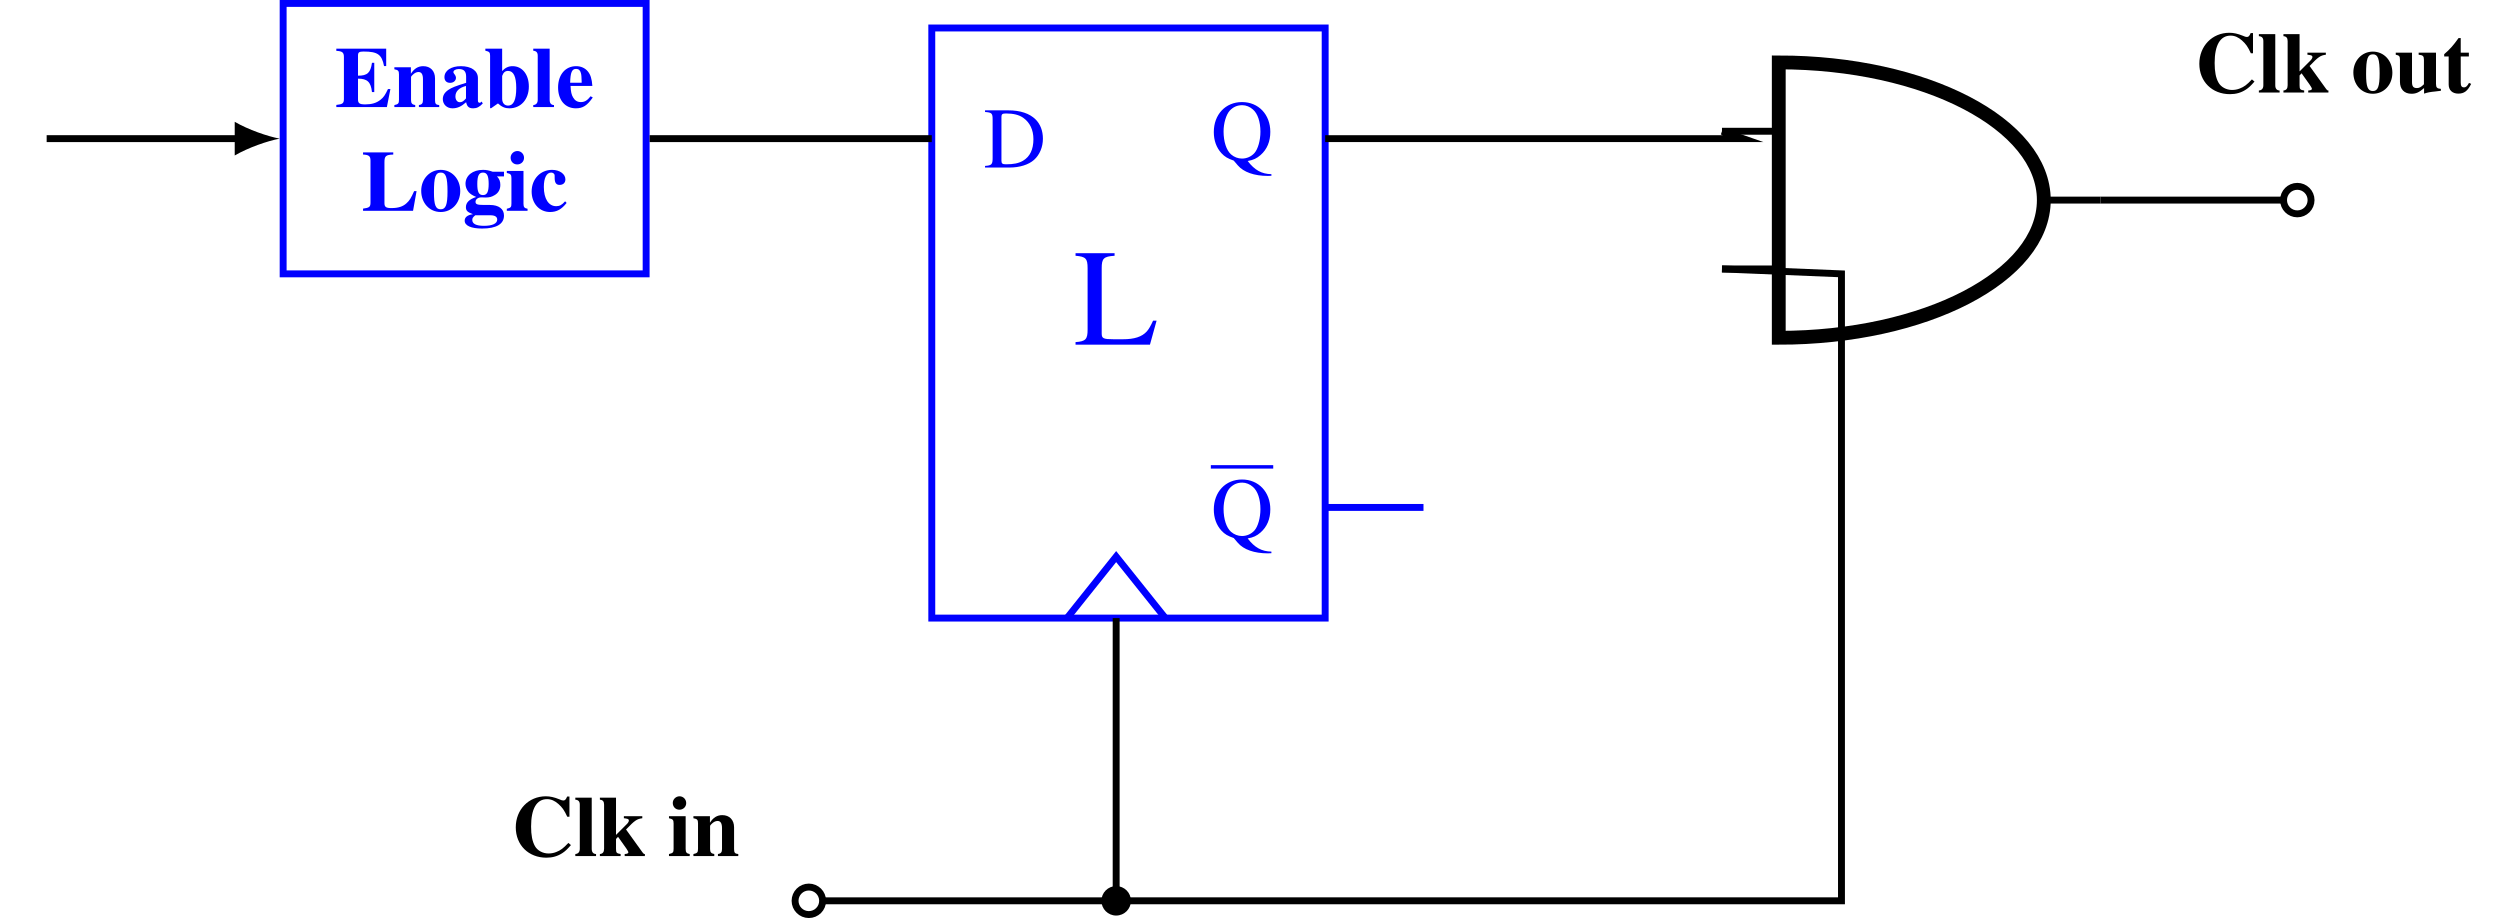
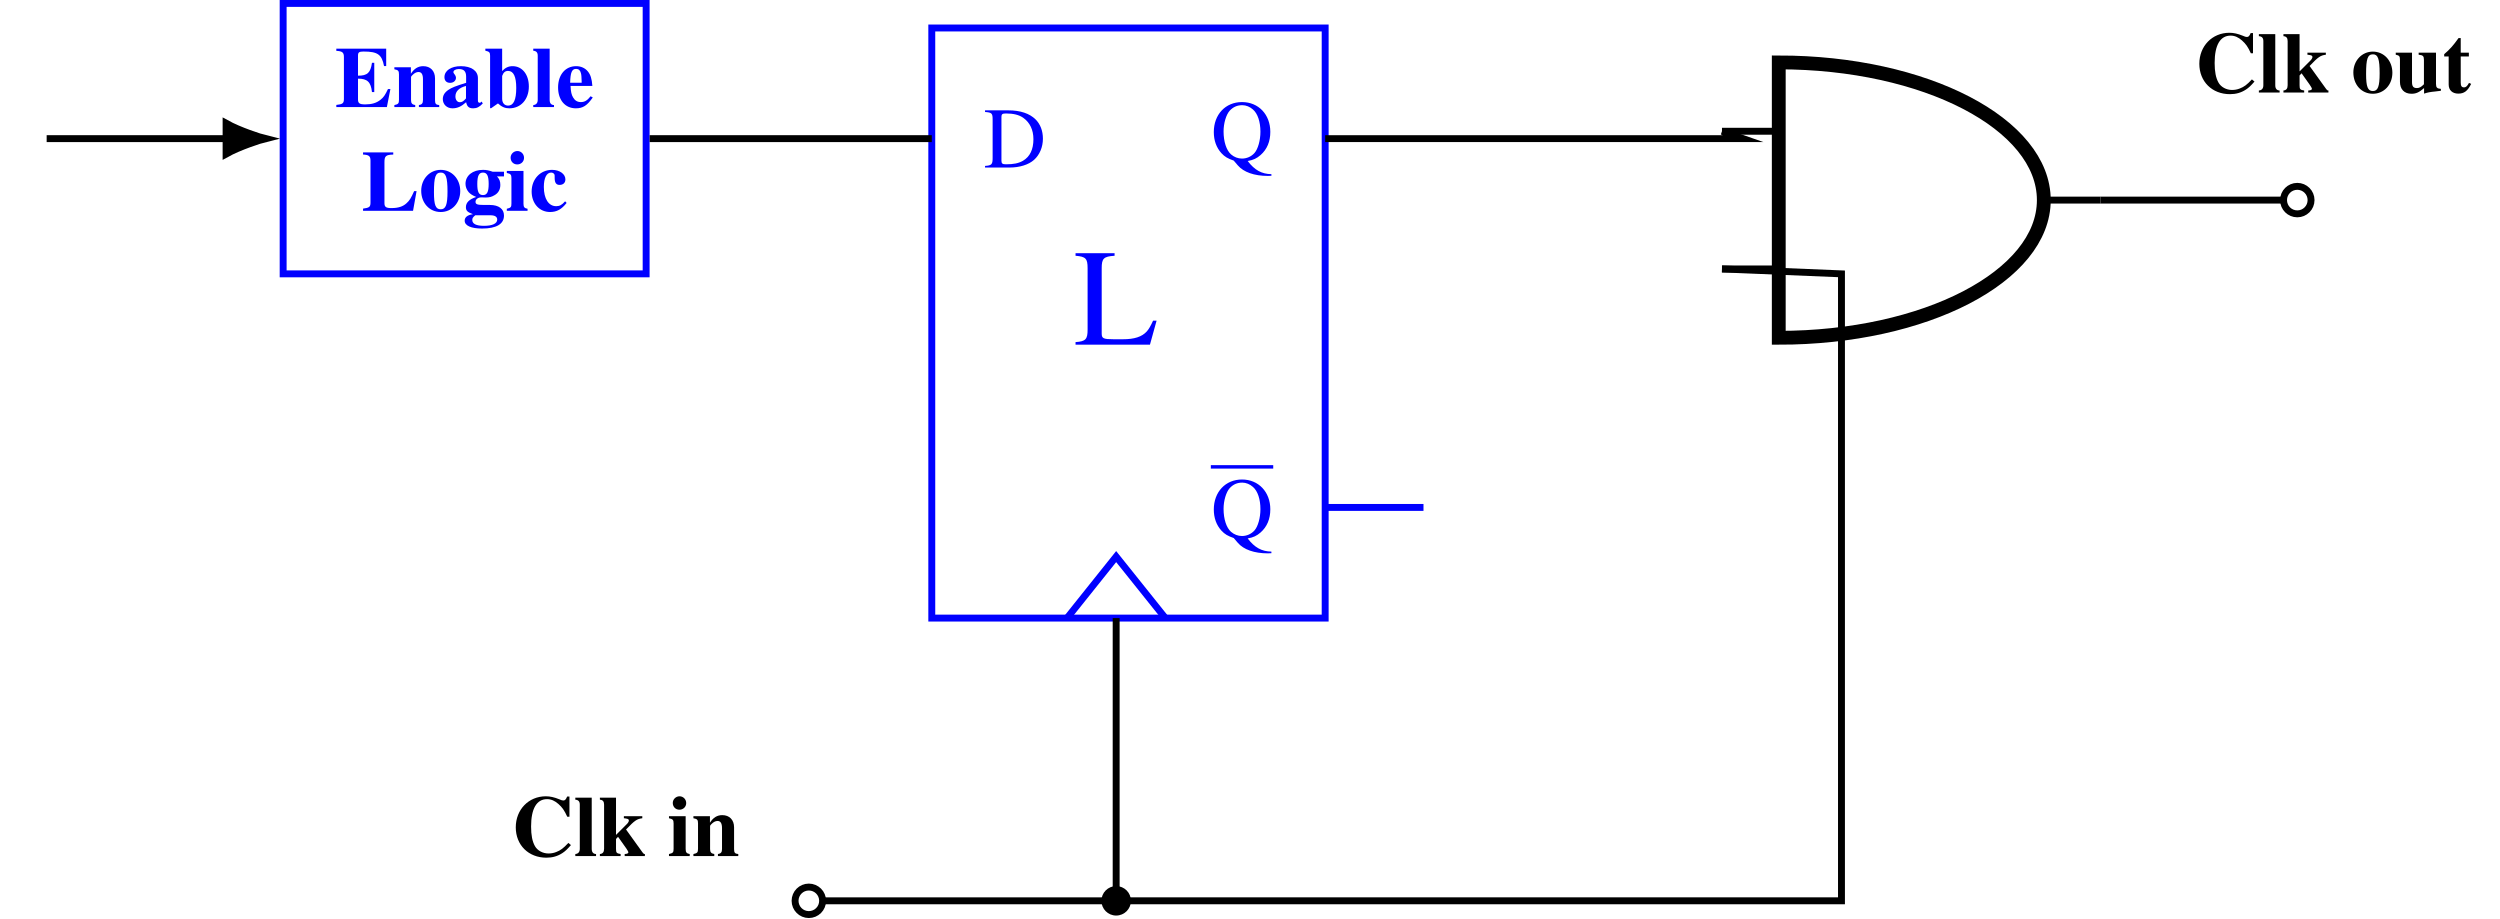
<svg xmlns="http://www.w3.org/2000/svg" xmlns:xlink="http://www.w3.org/1999/xlink" width="288.237pt" height="105.849pt" viewBox="0 0 288.237 105.849">
  <defs>
    <g>
      <g id="glyph-0-0">
        <path d="M 5.906 -6.734 L 0.156 -6.734 L 0.156 -6.484 C 0.844 -6.453 1.031 -6.297 1.031 -5.781 L 1.031 -0.953 C 1.031 -0.438 0.891 -0.328 0.156 -0.25 L 0.156 0 L 5.984 0 L 6.391 -2.078 L 6.109 -2.078 C 5.797 -1.406 5.609 -1.125 5.25 -0.844 C 4.781 -0.469 4.234 -0.312 3.484 -0.312 C 2.844 -0.312 2.656 -0.438 2.656 -0.875 L 2.656 -3.281 C 3.734 -3.281 4.141 -2.891 4.266 -1.734 L 4.531 -1.734 L 4.531 -5.109 L 4.266 -5.109 C 4.109 -3.969 3.734 -3.609 2.656 -3.625 L 2.656 -5.938 C 2.656 -6.312 2.781 -6.406 3.297 -6.406 C 4.922 -6.406 5.406 -6.062 5.656 -4.734 L 5.906 -4.734 Z M 5.906 -6.734 " />
      </g>
      <g id="glyph-0-1">
        <path d="M 2.109 -4.594 L 0.203 -4.594 L 0.203 -4.359 C 0.641 -4.281 0.734 -4.188 0.734 -3.766 L 0.734 -0.844 C 0.734 -0.422 0.656 -0.328 0.203 -0.234 L 0.203 0 L 2.609 0 L 2.609 -0.234 C 2.25 -0.297 2.125 -0.438 2.125 -0.812 L 2.125 -3.469 C 2.125 -3.516 2.188 -3.609 2.297 -3.703 C 2.516 -3.922 2.75 -4.047 2.984 -4.047 C 3.328 -4.047 3.5 -3.781 3.5 -3.219 L 3.5 -0.812 C 3.5 -0.438 3.375 -0.281 3.031 -0.234 L 3.031 0 L 5.375 0 L 5.375 -0.234 C 4.984 -0.266 4.891 -0.391 4.891 -0.812 L 4.891 -3.312 C 4.891 -4.172 4.359 -4.719 3.531 -4.719 C 2.938 -4.719 2.484 -4.438 2.109 -3.844 Z M 2.109 -4.594 " />
      </g>
      <g id="glyph-0-2">
        <path d="M 4.719 -0.641 L 4.609 -0.531 C 4.578 -0.516 4.562 -0.5 4.5 -0.5 C 4.359 -0.5 4.297 -0.594 4.297 -0.75 L 4.297 -3.344 C 4.297 -4.188 3.531 -4.719 2.328 -4.719 C 1.203 -4.719 0.438 -4.203 0.438 -3.453 C 0.438 -3.047 0.672 -2.797 1.094 -2.797 C 1.484 -2.797 1.766 -3.047 1.766 -3.375 C 1.766 -3.516 1.703 -3.656 1.578 -3.812 C 1.5 -3.906 1.469 -3.969 1.469 -4.031 C 1.469 -4.234 1.75 -4.391 2.094 -4.391 C 2.672 -4.391 2.938 -4.125 2.938 -3.516 L 2.938 -2.797 C 1.75 -2.438 1.25 -2.234 0.891 -1.984 C 0.453 -1.688 0.25 -1.344 0.25 -0.922 C 0.25 -0.312 0.719 0.141 1.359 0.141 C 1.922 0.141 2.375 -0.062 2.938 -0.562 C 3.047 -0.047 3.266 0.141 3.75 0.141 C 4.172 0.141 4.484 -0.016 4.859 -0.422 Z M 2.922 -1 C 2.656 -0.688 2.453 -0.562 2.219 -0.562 C 1.906 -0.562 1.703 -0.844 1.703 -1.234 C 1.703 -1.812 2.125 -2.234 2.922 -2.438 Z M 2.922 -1 " />
      </g>
      <g id="glyph-0-3">
        <path d="M 2.109 -6.734 L 0.172 -6.734 L 0.172 -6.5 C 0.625 -6.406 0.719 -6.312 0.719 -5.922 L 0.719 0.125 L 0.844 0.125 L 1.625 -0.422 C 2.078 -0.016 2.438 0.141 2.938 0.141 C 4.266 0.141 5.188 -0.891 5.188 -2.375 C 5.188 -3.766 4.422 -4.719 3.312 -4.719 C 2.844 -4.719 2.469 -4.547 2.109 -4.156 Z M 2.109 -3.594 C 2.266 -4.016 2.469 -4.172 2.797 -4.172 C 3.422 -4.172 3.734 -3.516 3.734 -2.203 C 3.734 -0.828 3.422 -0.172 2.797 -0.172 C 2.375 -0.172 2.109 -0.484 2.109 -0.969 Z M 2.109 -3.594 " />
      </g>
      <g id="glyph-0-4">
        <path d="M 2.047 -6.734 L 0.156 -6.734 L 0.156 -6.5 C 0.516 -6.469 0.672 -6.297 0.672 -5.922 L 0.672 -0.844 C 0.672 -0.469 0.5 -0.266 0.156 -0.234 L 0.156 0 L 2.547 0 L 2.547 -0.234 C 2.219 -0.25 2.047 -0.438 2.047 -0.844 Z M 2.047 -6.734 " />
      </g>
      <g id="glyph-0-5">
        <path d="M 4 -1.25 C 3.609 -0.75 3.297 -0.578 2.875 -0.578 C 2.484 -0.578 2.188 -0.75 1.984 -1.109 C 1.797 -1.422 1.719 -1.75 1.688 -2.438 L 4.203 -2.438 C 4.141 -3.281 3.984 -3.75 3.672 -4.125 C 3.344 -4.516 2.875 -4.719 2.328 -4.719 C 1.094 -4.719 0.25 -3.734 0.25 -2.266 C 0.25 -0.812 1.062 0.141 2.297 0.141 C 3.109 0.141 3.594 -0.172 4.25 -1.109 Z M 1.641 -2.812 C 1.672 -4 1.844 -4.406 2.328 -4.406 C 2.609 -4.406 2.797 -4.25 2.875 -3.938 C 2.938 -3.75 2.953 -3.469 2.969 -2.953 L 2.969 -2.812 Z M 1.641 -2.812 " />
      </g>
      <g id="glyph-0-6">
        <path d="M 6.359 -2.266 L 6.078 -2.266 C 5.734 -1.484 5.547 -1.172 5.188 -0.859 C 4.781 -0.484 4.234 -0.312 3.453 -0.312 C 2.844 -0.312 2.656 -0.438 2.656 -0.875 L 2.656 -5.578 C 2.656 -6.312 2.797 -6.453 3.672 -6.484 L 3.672 -6.734 L 0.188 -6.734 L 0.188 -6.484 C 0.875 -6.453 1.047 -6.297 1.047 -5.781 L 1.047 -0.953 C 1.047 -0.453 0.922 -0.344 0.188 -0.25 L 0.188 0 L 5.953 0 Z M 6.359 -2.266 " />
      </g>
      <g id="glyph-0-7">
        <path d="M 2.5 -4.719 C 1.234 -4.719 0.25 -3.672 0.25 -2.312 C 0.25 -0.891 1.203 0.141 2.5 0.141 C 3.781 0.141 4.75 -0.891 4.75 -2.281 C 4.75 -3.672 3.781 -4.719 2.5 -4.719 Z M 2.516 -4.406 C 3.094 -4.406 3.281 -3.859 3.281 -2.219 C 3.281 -0.688 3.078 -0.172 2.5 -0.172 C 1.906 -0.172 1.719 -0.672 1.719 -2.141 C 1.719 -3.891 1.891 -4.406 2.516 -4.406 Z M 2.516 -4.406 " />
      </g>
      <g id="glyph-0-8">
        <path d="M 4.812 -3.969 L 4.812 -4.5 L 3.516 -4.5 C 3.078 -4.656 2.797 -4.719 2.391 -4.719 C 1.203 -4.719 0.375 -4.062 0.375 -3.109 C 0.375 -2.766 0.5 -2.438 0.734 -2.156 C 0.953 -1.922 1.141 -1.797 1.609 -1.594 C 0.812 -1.328 0.422 -0.953 0.422 -0.422 C 0.422 -0.016 0.594 0.156 1.234 0.391 C 0.609 0.484 0.281 0.734 0.281 1.141 C 0.281 1.719 1.031 2.047 2.281 2.047 C 3.938 2.047 4.812 1.531 4.812 0.547 C 4.812 -0.219 4.203 -0.672 3.188 -0.672 L 2.531 -0.672 C 1.734 -0.672 1.531 -0.75 1.531 -1.031 C 1.531 -1.328 1.812 -1.547 2.219 -1.547 L 2.656 -1.531 C 3.125 -1.531 3.375 -1.594 3.719 -1.797 C 4.172 -2.047 4.391 -2.469 4.391 -2.984 C 4.391 -3.391 4.281 -3.688 4 -3.969 Z M 3.234 0.516 C 3.766 0.516 4.031 0.688 4.031 1.016 C 4.031 1.469 3.484 1.734 2.5 1.734 C 1.609 1.734 1.156 1.5 1.156 1.062 C 1.156 0.859 1.219 0.75 1.5 0.516 Z M 2.391 -4.406 C 2.859 -4.406 3.047 -4.031 3.047 -3.094 C 3.047 -2.172 2.859 -1.812 2.391 -1.812 C 1.906 -1.812 1.734 -2.172 1.734 -3.094 C 1.734 -4.031 1.922 -4.406 2.391 -4.406 Z M 2.391 -4.406 " />
      </g>
      <g id="glyph-0-9">
        <path d="M 2.078 -4.594 L 0.156 -4.594 L 0.156 -4.359 C 0.594 -4.266 0.688 -4.172 0.688 -3.766 L 0.688 -0.844 C 0.688 -0.422 0.625 -0.344 0.156 -0.234 L 0.156 0 L 2.547 0 L 2.547 -0.234 C 2.188 -0.297 2.078 -0.422 2.078 -0.812 Z M 1.375 -6.891 C 0.953 -6.891 0.594 -6.547 0.594 -6.125 C 0.594 -5.672 0.922 -5.344 1.359 -5.344 C 1.797 -5.344 2.141 -5.672 2.141 -6.109 C 2.141 -6.547 1.797 -6.891 1.375 -6.891 Z M 1.375 -6.891 " />
      </g>
      <g id="glyph-0-10">
        <path d="M 4.109 -1.094 C 3.734 -0.672 3.484 -0.531 3.078 -0.531 C 2.203 -0.531 1.656 -1.391 1.656 -2.75 C 1.656 -3.781 1.969 -4.406 2.5 -4.406 C 2.656 -4.406 2.797 -4.328 2.859 -4.219 C 2.906 -4.125 2.906 -4.125 2.906 -3.703 C 2.922 -3.219 3.094 -2.984 3.469 -2.984 C 3.891 -2.984 4.141 -3.234 4.141 -3.625 C 4.141 -4.234 3.484 -4.719 2.609 -4.719 C 1.25 -4.719 0.25 -3.656 0.25 -2.219 C 0.25 -0.844 1.141 0.141 2.375 0.141 C 3.156 0.141 3.703 -0.172 4.281 -0.906 Z M 4.109 -1.094 " />
      </g>
      <g id="glyph-0-11">
        <path d="M 6.547 -1.516 C 5.969 -0.891 5.641 -0.656 5.156 -0.469 C 4.859 -0.344 4.531 -0.297 4.25 -0.297 C 3.594 -0.297 2.969 -0.641 2.688 -1.156 C 2.391 -1.688 2.25 -2.406 2.25 -3.406 C 2.25 -5.469 2.891 -6.562 4.094 -6.562 C 4.562 -6.562 4.984 -6.375 5.406 -6 C 5.844 -5.609 6.078 -5.281 6.422 -4.531 L 6.672 -4.531 L 6.672 -6.859 L 6.406 -6.859 C 6.266 -6.516 6.156 -6.406 5.969 -6.406 C 5.875 -6.406 5.719 -6.438 5.5 -6.547 C 4.922 -6.781 4.438 -6.891 3.953 -6.891 C 1.969 -6.891 0.484 -5.359 0.484 -3.312 C 0.484 -1.266 1.953 0.188 4.016 0.188 C 4.719 0.188 5.312 0.016 5.859 -0.344 C 6.188 -0.562 6.406 -0.766 6.844 -1.266 Z M 6.547 -1.516 " />
      </g>
      <g id="glyph-0-12">
        <path d="M 5.109 -4.594 L 2.984 -4.594 L 2.984 -4.359 C 3.094 -4.344 3.188 -4.344 3.219 -4.328 C 3.453 -4.297 3.562 -4.234 3.562 -4.094 C 3.562 -4 3.469 -3.828 3.359 -3.719 L 2.078 -2.438 L 2.078 -6.734 L 0.219 -6.734 L 0.219 -6.5 C 0.562 -6.469 0.703 -6.297 0.703 -5.922 L 0.703 -0.844 C 0.703 -0.453 0.547 -0.266 0.219 -0.234 L 0.219 0 L 2.609 0 L 2.609 -0.234 C 2.141 -0.312 2.078 -0.375 2.078 -0.844 L 2.078 -1.969 L 2.312 -2.219 L 3.266 -0.875 C 3.422 -0.625 3.5 -0.516 3.5 -0.422 C 3.5 -0.312 3.359 -0.25 3.078 -0.234 L 3.078 0 L 5.406 0 L 5.406 -0.234 C 5.297 -0.234 5.25 -0.266 5.156 -0.391 L 3.234 -3.062 C 4.234 -4.109 4.484 -4.281 5.109 -4.359 Z M 5.109 -4.594 " />
      </g>
      <g id="glyph-0-13">
        <path d="M 3.422 0.125 C 3.844 -0.016 4.094 -0.062 4.734 -0.125 L 5.359 -0.203 L 5.359 -0.422 C 4.922 -0.453 4.797 -0.578 4.797 -1 L 4.797 -4.594 L 2.797 -4.594 L 2.797 -4.359 C 3.297 -4.312 3.406 -4.203 3.406 -3.766 L 3.406 -0.953 C 3.078 -0.625 2.875 -0.516 2.594 -0.516 C 2.188 -0.516 2.031 -0.703 2.031 -1.219 L 2.031 -4.594 L 0.156 -4.594 L 0.156 -4.359 C 0.562 -4.281 0.641 -4.188 0.641 -3.766 L 0.641 -1.25 C 0.641 -0.375 1.141 0.141 1.969 0.141 C 2.5 0.141 2.844 -0.016 3.422 -0.516 Z M 3.422 0.125 " />
      </g>
      <g id="glyph-0-14">
        <path d="M 3.047 -4.594 L 2.109 -4.594 L 2.109 -6.281 L 1.859 -6.281 C 1.25 -5.422 0.844 -4.969 0.203 -4.422 L 0.203 -4.156 L 0.719 -4.156 L 0.719 -0.922 C 0.719 -0.281 1.141 0.125 1.828 0.125 C 2.5 0.125 2.906 -0.172 3.312 -1 L 3.062 -1.109 C 2.859 -0.734 2.703 -0.594 2.5 -0.594 C 2.219 -0.594 2.109 -0.75 2.109 -1.156 L 2.109 -4.156 L 3.047 -4.156 Z M 3.047 -4.594 " />
      </g>
      <g id="glyph-1-0">
        <path d="M 1.031 -1.094 C 1.031 -0.375 0.922 -0.234 0.156 -0.188 L 0.156 0 L 2.984 0 C 4.141 0 5.188 -0.328 5.812 -0.891 C 6.453 -1.469 6.828 -2.359 6.828 -3.328 C 6.828 -4.234 6.531 -5 5.984 -5.547 C 5.297 -6.234 4.219 -6.594 2.844 -6.594 L 0.156 -6.594 L 0.156 -6.406 C 0.953 -6.344 1.031 -6.25 1.031 -5.516 Z M 2.047 -5.844 C 2.047 -6.156 2.156 -6.234 2.578 -6.234 C 3.422 -6.234 4.078 -6.078 4.562 -5.734 C 5.328 -5.188 5.734 -4.344 5.734 -3.266 C 5.734 -2.078 5.328 -1.25 4.531 -0.781 C 4.016 -0.484 3.438 -0.375 2.578 -0.375 C 2.172 -0.375 2.047 -0.453 2.047 -0.781 Z M 2.047 -5.844 " />
      </g>
      <g id="glyph-1-1">
        <path d="M 6.984 1.578 C 5.859 1.562 5.047 1.109 4.25 0.062 C 4.922 -0.062 5.281 -0.234 5.734 -0.625 C 6.484 -1.281 6.859 -2.188 6.859 -3.297 C 6.859 -5.297 5.5 -6.734 3.594 -6.734 C 1.688 -6.734 0.344 -5.297 0.344 -3.281 C 0.344 -2.297 0.641 -1.484 1.219 -0.844 C 1.609 -0.422 1.938 -0.234 2.641 0.016 L 3.109 0.562 C 3.781 1.344 5 1.781 6.578 1.781 C 6.734 1.781 6.812 1.781 6.922 1.766 L 6.984 1.766 Z M 3.625 -6.375 C 4.062 -6.375 4.516 -6.188 4.859 -5.875 C 5.406 -5.406 5.719 -4.453 5.719 -3.312 C 5.719 -2.328 5.438 -1.312 5.031 -0.859 C 4.672 -0.453 4.141 -0.219 3.594 -0.219 C 3.125 -0.219 2.688 -0.391 2.328 -0.703 C 1.797 -1.172 1.469 -2.172 1.469 -3.344 C 1.469 -4.297 1.766 -5.281 2.172 -5.734 C 2.578 -6.172 3.047 -6.375 3.625 -6.375 Z M 3.625 -6.375 " />
      </g>
      <g id="glyph-2-0">
        <path d="M 9.125 -2.766 C 8.859 -2.172 8.641 -1.797 8.406 -1.531 C 7.844 -0.906 6.969 -0.625 5.641 -0.625 L 4.578 -0.625 C 3.406 -0.625 3.203 -0.719 3.203 -1.281 L 3.203 -8.812 C 3.203 -9.938 3.422 -10.172 4.688 -10.25 L 4.688 -10.547 L 0.188 -10.547 L 0.188 -10.25 C 1.375 -10.156 1.578 -9.922 1.578 -8.812 L 1.578 -1.734 C 1.578 -0.625 1.359 -0.375 0.188 -0.297 L 0.188 0 L 8.766 0 L 9.531 -2.766 Z M 9.125 -2.766 " />
      </g>
    </g>
    <clipPath id="clip-0">
      <path clip-rule="nonzero" d="M 91 102 L 95 102 L 95 105.848 L 91 105.848 Z M 91 102 " />
    </clipPath>
    <clipPath id="clip-1">
      <path clip-rule="nonzero" d="M 80 91 L 107 91 L 107 105.848 L 80 105.848 Z M 80 91 " />
    </clipPath>
    <clipPath id="clip-2">
      <path clip-rule="nonzero" d="M 126 102 L 131 102 L 131 105.848 L 126 105.848 Z M 126 102 " />
    </clipPath>
    <clipPath id="clip-3">
      <path clip-rule="nonzero" d="M 117 19 L 224 19 L 224 105.848 L 117 105.848 Z M 117 19 " />
    </clipPath>
  </defs>
  <path fill="none" stroke-width="0.797" stroke-linecap="butt" stroke-linejoin="miter" stroke="rgb(0%, 0%, 100%)" stroke-opacity="1" stroke-miterlimit="10" d="M 44.273 354.336 L 86.124 354.336 L 86.124 385.515 L 44.273 385.515 Z M 44.273 354.336 " transform="matrix(1, 0, 0, -1, -11.628, 385.91)" />
  <g fill="rgb(0%, 0%, 100%)" fill-opacity="1">
    <use xlink:href="#glyph-0-0" x="38.62" y="12.348" />
    <use xlink:href="#glyph-0-1" x="45.265" y="12.348" />
    <use xlink:href="#glyph-0-2" x="50.804" y="12.348" />
    <use xlink:href="#glyph-0-3" x="55.786" y="12.348" />
    <use xlink:href="#glyph-0-4" x="61.325" y="12.348" />
    <use xlink:href="#glyph-0-5" x="64.094" y="12.348" />
  </g>
  <g fill="rgb(0%, 0%, 100%)" fill-opacity="1">
    <use xlink:href="#glyph-0-6" x="41.669" y="24.303" />
    <use xlink:href="#glyph-0-7" x="48.314" y="24.303" />
    <use xlink:href="#glyph-0-8" x="53.295" y="24.303" />
    <use xlink:href="#glyph-0-9" x="58.277" y="24.303" />
    <use xlink:href="#glyph-0-10" x="61.046" y="24.303" />
  </g>
-   <path fill="none" stroke-width="0.797" stroke-linecap="butt" stroke-linejoin="miter" stroke="rgb(0%, 0%, 0%)" stroke-opacity="1" stroke-miterlimit="10" d="M 17.007 369.926 L 39.21 369.926 " transform="matrix(1, 0, 0, -1, -11.628, 385.91)" />
-   <path fill-rule="nonzero" fill="rgb(0%, 0%, 0%)" fill-opacity="1" d="M 32.246 15.984 C 30.863 15.727 28.617 14.949 27.062 14.043 L 27.062 17.926 C 28.617 17.02 30.863 16.242 32.246 15.984 " />
+   <path fill="none" stroke-width="0.797" stroke-linecap="butt" stroke-linejoin="miter" stroke="rgb(0%, 0%, 0%)" stroke-opacity="1" stroke-miterlimit="10" d="M 17.007 369.926 L 37.694 369.926 " transform="matrix(1, 0, 0, -1, -11.628, 385.91)" />
+   <path fill-rule="nonzero" fill="rgb(0%, 0%, 0%)" fill-opacity="1" stroke-width="0.797" stroke-linecap="butt" stroke-linejoin="miter" stroke="rgb(0%, 0%, 0%)" stroke-opacity="1" stroke-miterlimit="10" d="M 4.534 -0 C 3.975 0.136 1.53 0.922 -0.001 1.773 L -0.001 -1.774 C 1.53 -0.922 3.975 -0.137 4.534 -0 Z M 4.534 -0 " transform="matrix(1, 0, 0, -1, 26.0677, 15.98407)" />
  <path fill="none" stroke-width="0.797" stroke-linecap="butt" stroke-linejoin="miter" stroke="rgb(0%, 0%, 100%)" stroke-opacity="1" stroke-miterlimit="10" d="M 119.058 314.648 L 119.058 382.683 L 164.413 382.683 L 164.413 314.648 Z M 119.058 314.648 " transform="matrix(1, 0, 0, -1, -11.628, 385.91)" />
  <g fill="rgb(0%, 0%, 100%)" fill-opacity="1">
    <use xlink:href="#glyph-1-0" x="113.414" y="19.317" />
  </g>
  <g fill="rgb(0%, 0%, 100%)" fill-opacity="1">
    <use xlink:href="#glyph-1-1" x="139.602" y="18.502" />
  </g>
  <path fill="none" stroke-width="0.398" stroke-linecap="butt" stroke-linejoin="miter" stroke="rgb(0%, 0%, 100%)" stroke-opacity="1" stroke-miterlimit="10" d="M -0 0.001 L 7.195 0.001 " transform="matrix(1, 0, 0, -1, 139.602, 53.829)" />
  <g fill="rgb(0%, 0%, 100%)" fill-opacity="1">
    <use xlink:href="#glyph-1-1" x="139.602" y="62.018" />
  </g>
  <g fill="rgb(0%, 0%, 100%)" fill-opacity="1">
    <use xlink:href="#glyph-2-0" x="123.817" y="39.739" />
  </g>
  <path fill="none" stroke-width="0.797" stroke-linecap="butt" stroke-linejoin="miter" stroke="rgb(0%, 0%, 100%)" stroke-opacity="1" stroke-miterlimit="10" d="M 134.648 314.648 L 140.315 321.738 L 145.987 314.648 " transform="matrix(1, 0, 0, -1, -11.628, 385.91)" />
  <path fill="none" stroke-width="0.797" stroke-linecap="butt" stroke-linejoin="miter" stroke="rgb(0%, 0%, 100%)" stroke-opacity="1" stroke-miterlimit="10" d="M 164.413 327.406 L 175.749 327.406 " transform="matrix(1, 0, 0, -1, -11.628, 385.91)" />
  <path fill="none" stroke-width="0.797" stroke-linecap="butt" stroke-linejoin="miter" stroke="rgb(0%, 0%, 0%)" stroke-opacity="1" stroke-miterlimit="10" d="M 86.523 369.926 L 119.058 369.926 " transform="matrix(1, 0, 0, -1, -11.628, 385.91)" />
  <path fill="none" stroke-width="0.797" stroke-linecap="butt" stroke-linejoin="miter" stroke="rgb(0%, 0%, 0%)" stroke-opacity="1" stroke-miterlimit="10" d="M 210.163 370.777 L 216.71 370.777 M 210.163 354.902 L 216.71 354.902 M 253.815 362.84 L 247.269 362.84 " transform="matrix(1, 0, 0, -1, -11.628, 385.91)" />
  <path fill="none" stroke-width="1.594" stroke-linecap="butt" stroke-linejoin="miter" stroke="rgb(0%, 0%, 0%)" stroke-opacity="1" stroke-miterlimit="10" d="M 216.71 378.715 L 216.71 346.965 C 233.589 346.965 247.269 354.07 247.269 362.84 C 247.269 371.605 233.589 378.715 216.71 378.715 Z M 216.71 378.715 " transform="matrix(1, 0, 0, -1, -11.628, 385.91)" />
  <path fill="none" stroke-width="0.797" stroke-linecap="butt" stroke-linejoin="miter" stroke="rgb(0%, 0%, 0%)" stroke-opacity="1" stroke-miterlimit="10" d="M 164.413 369.926 L 212.601 369.926 L 210.163 370.777 " transform="matrix(1, 0, 0, -1, -11.628, 385.91)" />
  <path fill="none" stroke-width="0.797" stroke-linecap="butt" stroke-linejoin="miter" stroke="rgb(0%, 0%, 0%)" stroke-opacity="1" stroke-miterlimit="10" d="M 253.815 362.84 L 265.155 362.84 M 265.155 362.84 L 276.495 362.84 " transform="matrix(1, 0, 0, -1, -11.628, 385.91)" />
  <path fill-rule="nonzero" fill="rgb(100%, 100%, 100%)" fill-opacity="1" stroke-width="0.797" stroke-linecap="butt" stroke-linejoin="miter" stroke="rgb(0%, 0%, 0%)" stroke-opacity="1" stroke-miterlimit="10" d="M 278.081 362.84 C 278.081 363.715 277.37 364.426 276.495 364.426 C 275.62 364.426 274.909 363.715 274.909 362.84 C 274.909 361.961 275.62 361.254 276.495 361.254 C 277.37 361.254 278.081 361.961 278.081 362.84 Z M 278.081 362.84 " transform="matrix(1, 0, 0, -1, -11.628, 385.91)" />
  <g fill="rgb(0%, 0%, 0%)" fill-opacity="1">
    <use xlink:href="#glyph-0-11" x="253.087" y="10.669" />
    <use xlink:href="#glyph-0-4" x="260.28" y="10.669" />
    <use xlink:href="#glyph-0-12" x="263.05" y="10.669" />
  </g>
  <g fill="rgb(0%, 0%, 0%)" fill-opacity="1">
    <use xlink:href="#glyph-0-7" x="271.079" y="10.669" />
    <use xlink:href="#glyph-0-13" x="276.061" y="10.669" />
    <use xlink:href="#glyph-0-14" x="281.6" y="10.669" />
  </g>
  <path fill="none" stroke-width="0.797" stroke-linecap="butt" stroke-linejoin="miter" stroke="rgb(0%, 0%, 0%)" stroke-opacity="1" stroke-miterlimit="10" d="M 104.882 282.051 L 122.601 282.051 M 122.601 282.051 L 140.315 282.051 L 140.315 314.648 " transform="matrix(1, 0, 0, -1, -11.628, 385.91)" />
  <g clip-path="url(#clip-0)">
    <path fill-rule="nonzero" fill="rgb(100%, 100%, 100%)" fill-opacity="1" d="M 94.844 103.859 C 94.844 102.984 94.133 102.273 93.254 102.273 C 92.379 102.273 91.668 102.984 91.668 103.859 C 91.668 104.734 92.379 105.445 93.254 105.445 C 94.133 105.445 94.844 104.734 94.844 103.859 Z M 94.844 103.859 " />
  </g>
  <g clip-path="url(#clip-1)">
    <path fill="none" stroke-width="0.797" stroke-linecap="butt" stroke-linejoin="miter" stroke="rgb(0%, 0%, 0%)" stroke-opacity="1" stroke-miterlimit="10" d="M 106.472 282.051 C 106.472 282.926 105.761 283.637 104.882 283.637 C 104.007 283.637 103.296 282.926 103.296 282.051 C 103.296 281.176 104.007 280.465 104.882 280.465 C 105.761 280.465 106.472 281.176 106.472 282.051 Z M 106.472 282.051 " transform="matrix(1, 0, 0, -1, -11.628, 385.91)" />
  </g>
  <g clip-path="url(#clip-2)">
    <path fill-rule="nonzero" fill="rgb(0%, 0%, 0%)" fill-opacity="1" d="M 130.391 103.859 C 130.391 102.922 129.629 102.16 128.688 102.16 C 127.75 102.16 126.988 102.922 126.988 103.859 C 126.988 104.797 127.75 105.559 128.688 105.559 C 129.629 105.559 130.391 104.797 130.391 103.859 Z M 130.391 103.859 " />
  </g>
  <g clip-path="url(#clip-3)">
    <path fill="none" stroke-width="0.797" stroke-linecap="butt" stroke-linejoin="miter" stroke="rgb(0%, 0%, 0%)" stroke-opacity="1" stroke-miterlimit="10" d="M 140.315 282.051 L 223.94 282.051 L 223.94 354.336 L 210.163 354.902 " transform="matrix(1, 0, 0, -1, -11.628, 385.91)" />
  </g>
  <g fill="rgb(0%, 0%, 0%)" fill-opacity="1">
    <use xlink:href="#glyph-0-11" x="58.982" y="98.699" />
    <use xlink:href="#glyph-0-4" x="66.175" y="98.699" />
    <use xlink:href="#glyph-0-12" x="68.945" y="98.699" />
  </g>
  <g fill="rgb(0%, 0%, 0%)" fill-opacity="1">
    <use xlink:href="#glyph-0-9" x="76.974" y="98.699" />
    <use xlink:href="#glyph-0-1" x="79.744" y="98.699" />
  </g>
</svg>
